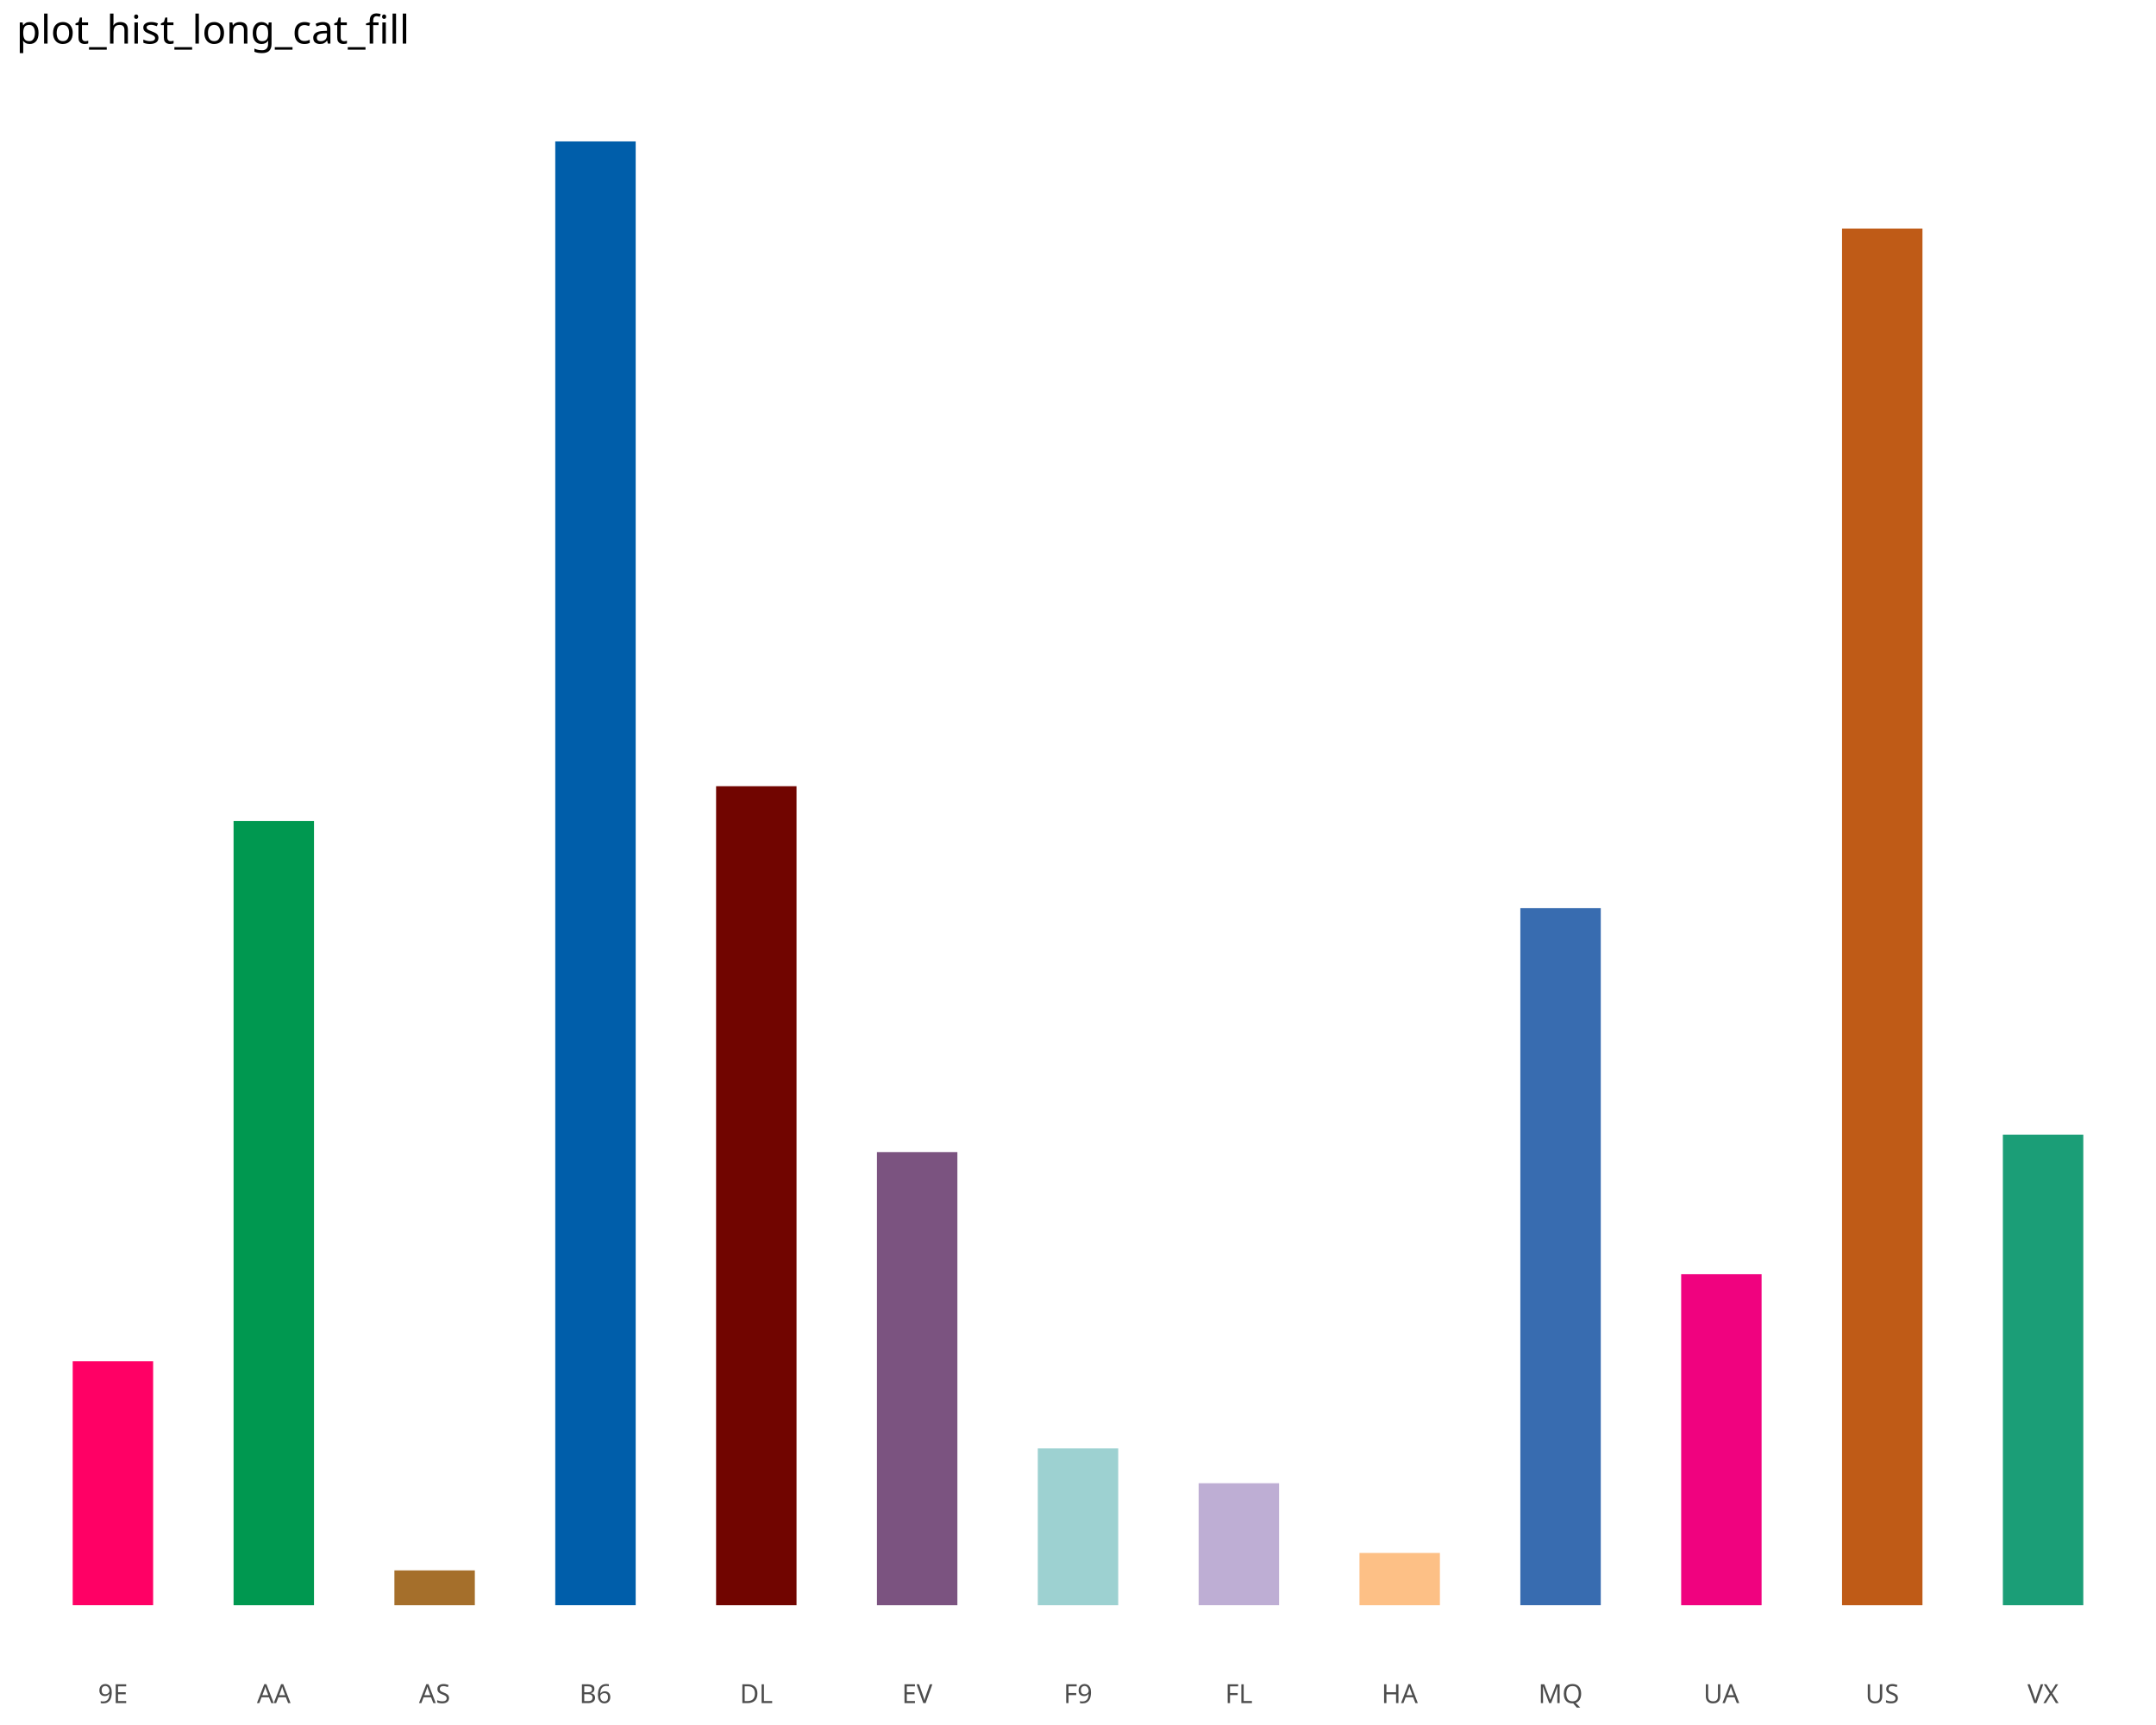
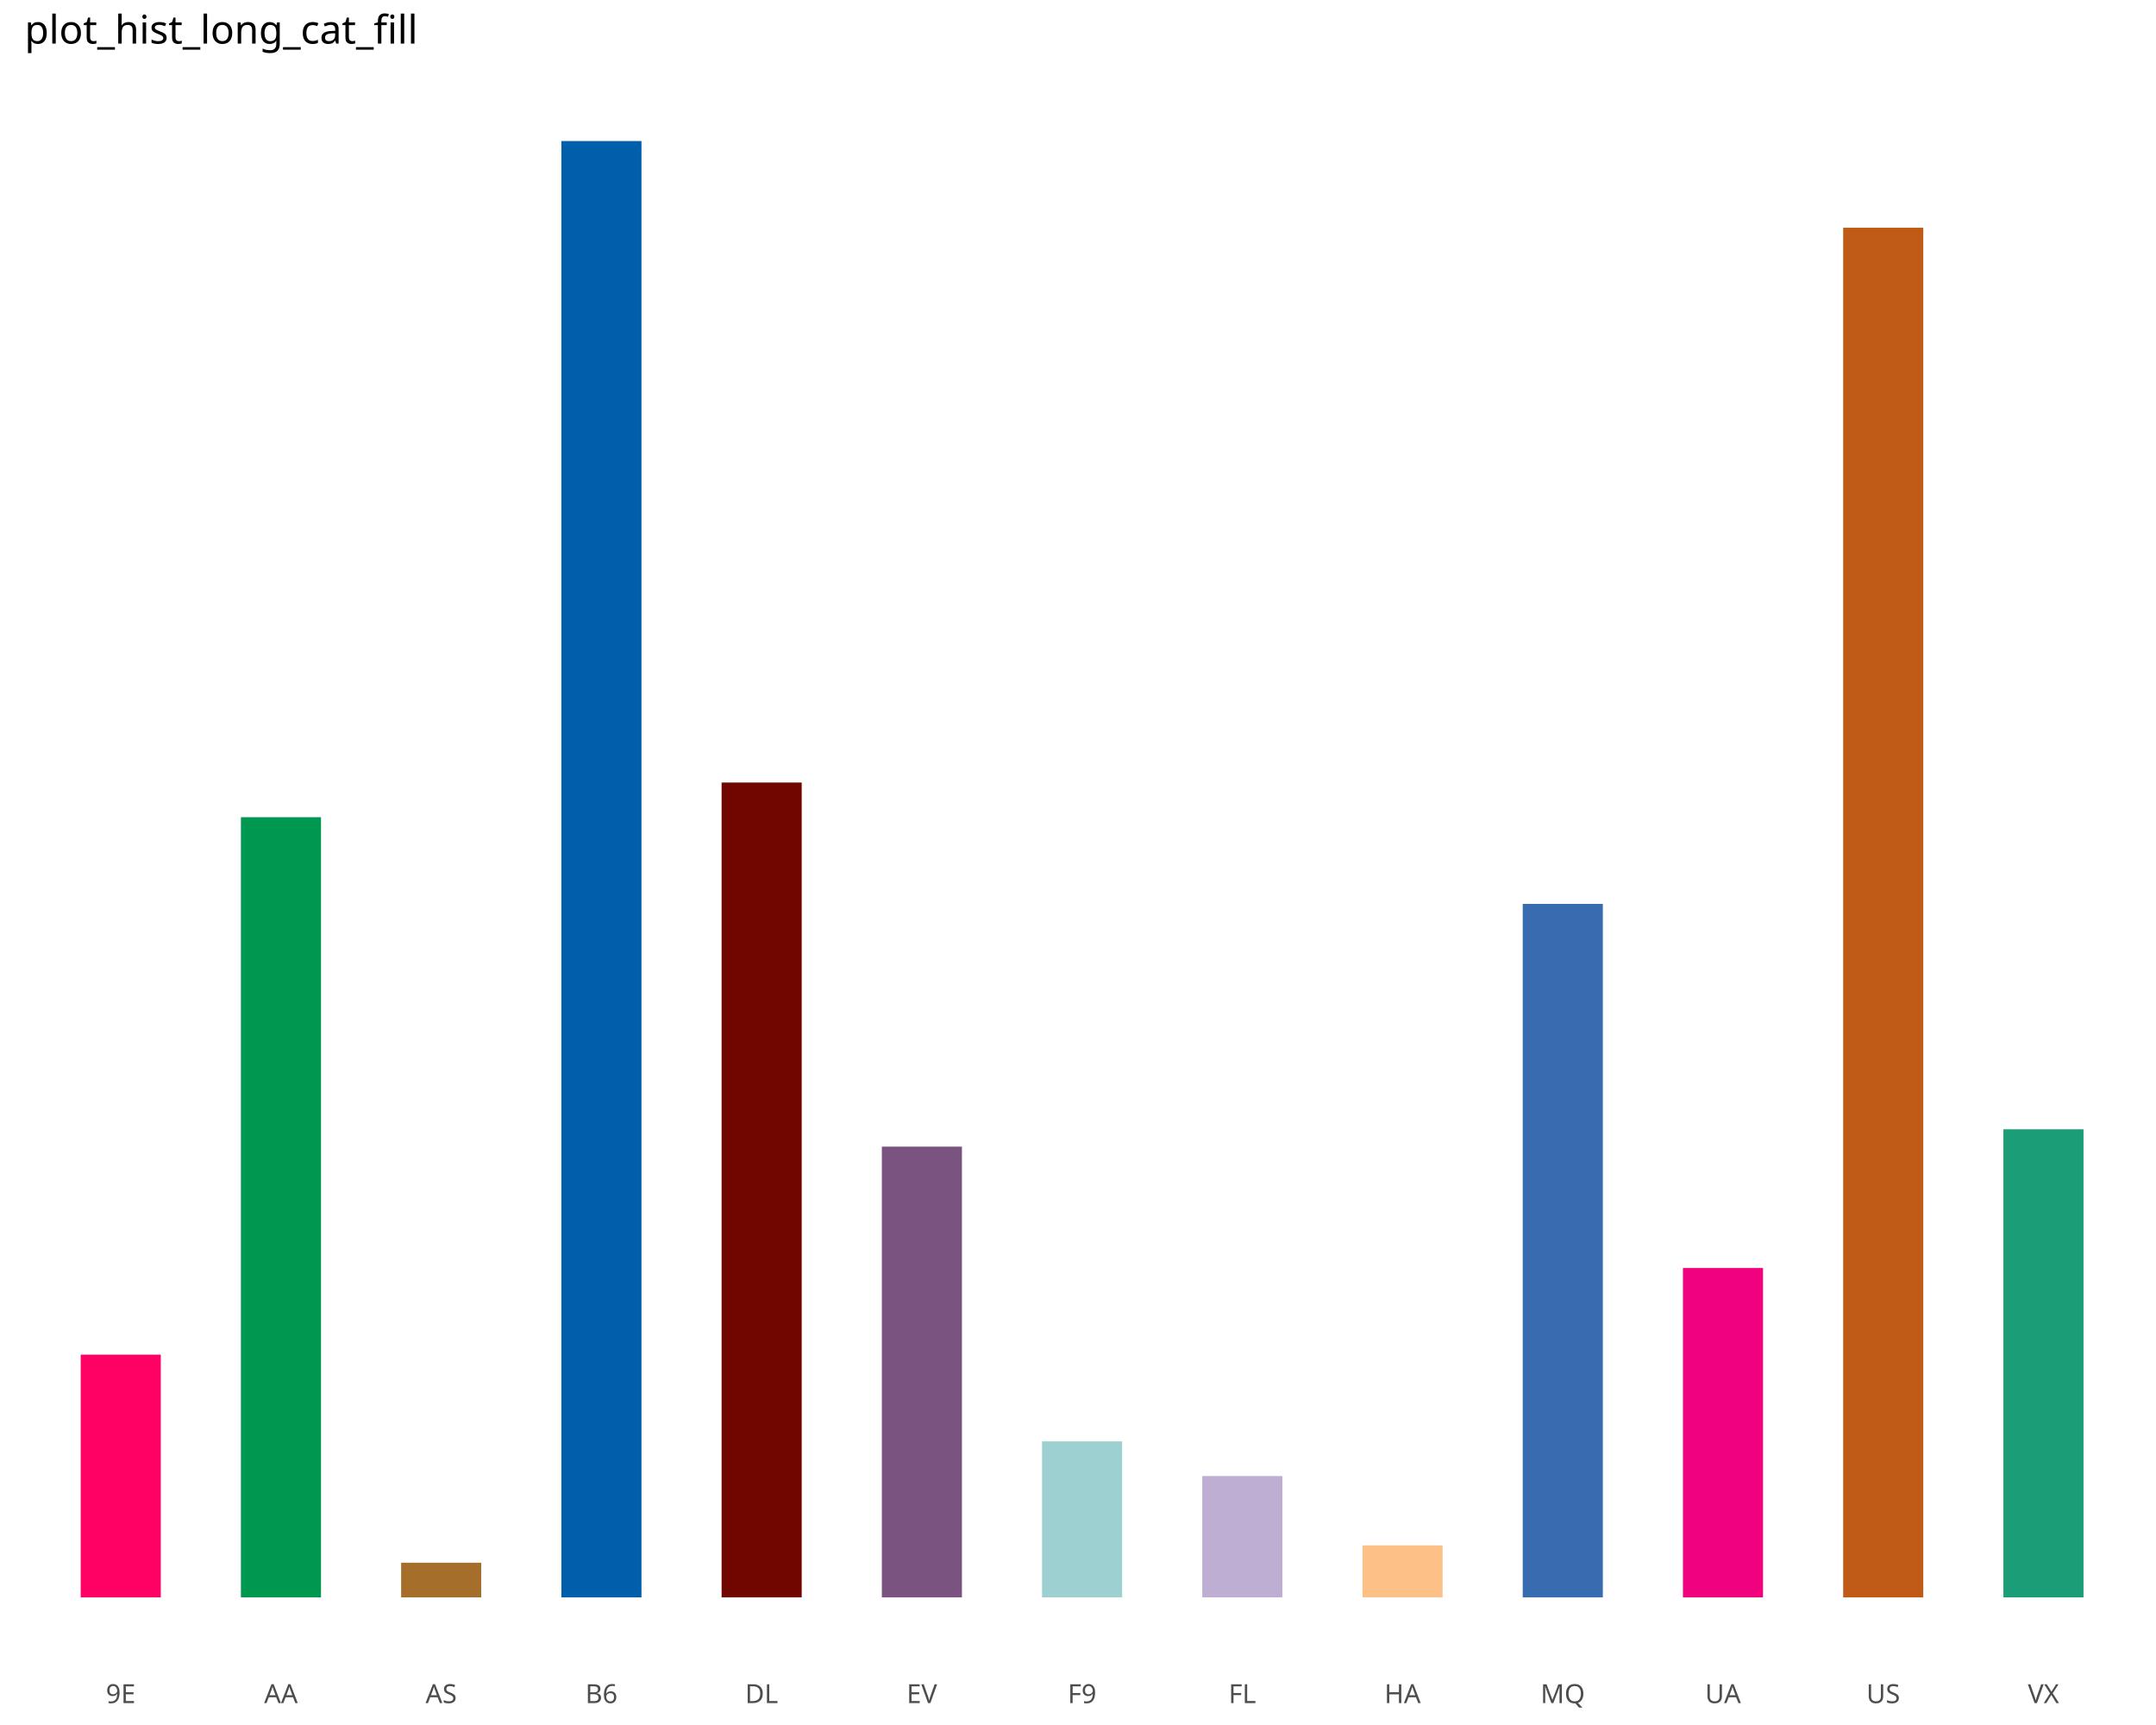
<svg xmlns="http://www.w3.org/2000/svg" class="svglite" data-engine-version="2.0" width="720.00pt" height="576.00pt" viewBox="0 0 720.00 576.00">
  <defs>
    <style type="text/css">
    .svglite line, .svglite polyline, .svglite polygon, .svglite path, .svglite rect, .svglite circle {
      fill: none;
      stroke: #000000;
      stroke-linecap: round;
      stroke-linejoin: round;
      stroke-miterlimit: 10.00;
    }
  </style>
  </defs>
  <rect width="100%" height="100%" style="stroke: none; fill: #FFFFFF;" />
  <defs>
    <clipPath id="cpMC4wMHw3MjAuMDB8MC4wMHw1NzYuMDA=">
      <rect x="0.00" y="0.00" width="720.00" height="576.00" />
    </clipPath>
  </defs>
  <g clip-path="url(#cpMC4wMHw3MjAuMDB8MC4wMHw1NzYuMDA=)">
    <rect x="0.00" y="0.00" width="720.00" height="576.00" style="stroke-width: 1.07; stroke: #FFFFFF; fill: #FFFFFF;" />
  </g>
  <defs>
-     <clipPath id="cpNS40OHw3MTQuNTJ8MjIuNzh8NTYwLjQ1">
-       <rect x="5.48" y="22.78" width="709.04" height="537.66" />
+     <clipPath id="cpOC4yMnw3MTQuNTJ8MjIuNzh8NTU3Ljcx">
+       <rect x="8.22" y="22.78" width="706.30" height="534.92" />
    </clipPath>
  </defs>
-   <g clip-path="url(#cpNS40OHw3MTQuNTJ8MjIuNzh8NTYwLjQ1)">
-     <rect x="24.28" y="454.54" width="26.86" height="81.46" style="stroke-width: 1.07; stroke: none; stroke-linecap: butt; stroke-linejoin: miter; fill: #FF0065;" />
-     <rect x="78.00" y="274.16" width="26.86" height="261.85" style="stroke-width: 1.07; stroke: none; stroke-linecap: butt; stroke-linejoin: miter; fill: #009850;" />
-     <rect x="131.71" y="524.37" width="26.86" height="11.64" style="stroke-width: 1.07; stroke: none; stroke-linecap: butt; stroke-linejoin: miter; fill: #A56F2B;" />
-     <rect x="185.43" y="47.22" width="26.86" height="488.78" style="stroke-width: 1.07; stroke: none; stroke-linecap: butt; stroke-linejoin: miter; fill: #005EAA;" />
-     <rect x="239.14" y="262.52" width="26.86" height="273.49" style="stroke-width: 1.07; stroke: none; stroke-linecap: butt; stroke-linejoin: miter; fill: #710500;" />
-     <rect x="292.86" y="384.72" width="26.86" height="151.29" style="stroke-width: 1.07; stroke: none; stroke-linecap: butt; stroke-linejoin: miter; fill: #7B5380;" />
-     <rect x="346.57" y="483.64" width="26.86" height="52.37" style="stroke-width: 1.07; stroke: none; stroke-linecap: butt; stroke-linejoin: miter; fill: #9DD1D1;" />
-     <rect x="400.29" y="495.27" width="26.86" height="40.73" style="stroke-width: 1.07; stroke: none; stroke-linecap: butt; stroke-linejoin: miter; fill: #BEAED4;" />
-     <rect x="454.00" y="518.55" width="26.86" height="17.46" style="stroke-width: 1.07; stroke: none; stroke-linecap: butt; stroke-linejoin: miter; fill: #FDC086;" />
-     <rect x="507.72" y="303.25" width="26.86" height="232.75" style="stroke-width: 1.07; stroke: none; stroke-linecap: butt; stroke-linejoin: miter; fill: #386CB0;" />
-     <rect x="561.43" y="425.45" width="26.86" height="110.56" style="stroke-width: 1.07; stroke: none; stroke-linecap: butt; stroke-linejoin: miter; fill: #F0027F;" />
-     <rect x="615.15" y="76.32" width="26.86" height="459.69" style="stroke-width: 1.07; stroke: none; stroke-linecap: butt; stroke-linejoin: miter; fill: #BF5B17;" />
-     <rect x="668.86" y="378.90" width="26.86" height="157.11" style="stroke-width: 1.07; stroke: none; stroke-linecap: butt; stroke-linejoin: miter; fill: #1B9E77;" />
+   <g clip-path="url(#cpOC4yMnw3MTQuNTJ8MjIuNzh8NTU3Ljcx)">
+     <rect x="26.95" y="452.34" width="26.75" height="81.05" style="stroke-width: 1.07; stroke: none; stroke-linecap: butt; stroke-linejoin: miter; fill: #FF0065;" />
+     <rect x="80.45" y="272.88" width="26.75" height="260.51" style="stroke-width: 1.07; stroke: none; stroke-linecap: butt; stroke-linejoin: miter; fill: #009850;" />
+     <rect x="133.96" y="521.81" width="26.75" height="11.58" style="stroke-width: 1.07; stroke: none; stroke-linecap: butt; stroke-linejoin: miter; fill: #A56F2B;" />
+     <rect x="187.47" y="47.10" width="26.75" height="486.29" style="stroke-width: 1.07; stroke: none; stroke-linecap: butt; stroke-linejoin: miter; fill: #005EAA;" />
+     <rect x="240.98" y="261.30" width="26.75" height="272.09" style="stroke-width: 1.07; stroke: none; stroke-linecap: butt; stroke-linejoin: miter; fill: #710500;" />
+     <rect x="294.49" y="382.87" width="26.75" height="150.52" style="stroke-width: 1.07; stroke: none; stroke-linecap: butt; stroke-linejoin: miter; fill: #7B5380;" />
+     <rect x="347.99" y="481.29" width="26.75" height="52.10" style="stroke-width: 1.07; stroke: none; stroke-linecap: butt; stroke-linejoin: miter; fill: #9DD1D1;" />
+     <rect x="401.50" y="492.87" width="26.75" height="40.52" style="stroke-width: 1.07; stroke: none; stroke-linecap: butt; stroke-linejoin: miter; fill: #BEAED4;" />
+     <rect x="455.01" y="516.02" width="26.75" height="17.37" style="stroke-width: 1.07; stroke: none; stroke-linecap: butt; stroke-linejoin: miter; fill: #FDC086;" />
+     <rect x="508.52" y="301.82" width="26.75" height="231.57" style="stroke-width: 1.07; stroke: none; stroke-linecap: butt; stroke-linejoin: miter; fill: #386CB0;" />
+     <rect x="562.02" y="423.40" width="26.75" height="109.99" style="stroke-width: 1.07; stroke: none; stroke-linecap: butt; stroke-linejoin: miter; fill: #F0027F;" />
+     <rect x="615.53" y="76.04" width="26.75" height="457.35" style="stroke-width: 1.07; stroke: none; stroke-linecap: butt; stroke-linejoin: miter; fill: #BF5B17;" />
+     <rect x="669.04" y="377.08" width="26.75" height="156.31" style="stroke-width: 1.07; stroke: none; stroke-linecap: butt; stroke-linejoin: miter; fill: #1B9E77;" />
  </g>
  <g clip-path="url(#cpMC4wMHw3MjAuMDB8MC4wMHw1NzYuMDA=)">
-     <text x="37.71" y="568.69" text-anchor="middle" style="font-size: 8.80px; fill: #4D4D4D; font-family: sans;" textLength="10.77px" lengthAdjust="spacingAndGlyphs">9E</text>
-     <text x="91.42" y="568.69" text-anchor="middle" style="font-size: 8.80px; fill: #4D4D4D; font-family: sans;" textLength="11.74px" lengthAdjust="spacingAndGlyphs">AA</text>
-     <text x="145.14" y="568.69" text-anchor="middle" style="font-size: 8.80px; fill: #4D4D4D; font-family: sans;" textLength="11.74px" lengthAdjust="spacingAndGlyphs">AS</text>
-     <text x="198.85" y="568.69" text-anchor="middle" style="font-size: 8.80px; fill: #4D4D4D; font-family: sans;" textLength="10.77px" lengthAdjust="spacingAndGlyphs">B6</text>
-     <text x="252.57" y="568.69" text-anchor="middle" style="font-size: 8.80px; fill: #4D4D4D; font-family: sans;" textLength="11.25px" lengthAdjust="spacingAndGlyphs">DL</text>
-     <text x="306.28" y="568.69" text-anchor="middle" style="font-size: 8.80px; fill: #4D4D4D; font-family: sans;" textLength="11.74px" lengthAdjust="spacingAndGlyphs">EV</text>
-     <text x="360.00" y="568.69" text-anchor="middle" style="font-size: 8.80px; fill: #4D4D4D; font-family: sans;" textLength="10.27px" lengthAdjust="spacingAndGlyphs">F9</text>
-     <text x="413.72" y="568.69" text-anchor="middle" style="font-size: 8.80px; fill: #4D4D4D; font-family: sans;" textLength="10.27px" lengthAdjust="spacingAndGlyphs">FL</text>
-     <text x="467.43" y="568.69" text-anchor="middle" style="font-size: 8.80px; fill: #4D4D4D; font-family: sans;" textLength="12.23px" lengthAdjust="spacingAndGlyphs">HA</text>
-     <text x="521.15" y="568.69" text-anchor="middle" style="font-size: 8.80px; fill: #4D4D4D; font-family: sans;" textLength="14.18px" lengthAdjust="spacingAndGlyphs">MQ</text>
-     <text x="574.86" y="568.69" text-anchor="middle" style="font-size: 8.80px; fill: #4D4D4D; font-family: sans;" textLength="12.23px" lengthAdjust="spacingAndGlyphs">UA</text>
-     <text x="628.58" y="568.69" text-anchor="middle" style="font-size: 8.80px; fill: #4D4D4D; font-family: sans;" textLength="12.23px" lengthAdjust="spacingAndGlyphs">US</text>
-     <text x="682.29" y="568.69" text-anchor="middle" style="font-size: 8.80px; fill: #4D4D4D; font-family: sans;" textLength="11.74px" lengthAdjust="spacingAndGlyphs">VX</text>
-     <text x="5.48" y="14.56" style="font-size: 13.20px; font-family: sans;" textLength="126.22px" lengthAdjust="spacingAndGlyphs">plot_hist_long_cat_fill</text>
+     <text x="40.32" y="568.69" text-anchor="middle" style="font-size: 8.80px; fill: #4D4D4D; font-family: sans;" textLength="10.77px" lengthAdjust="spacingAndGlyphs">9E</text>
+     <text x="93.83" y="568.69" text-anchor="middle" style="font-size: 8.80px; fill: #4D4D4D; font-family: sans;" textLength="11.74px" lengthAdjust="spacingAndGlyphs">AA</text>
+     <text x="147.34" y="568.69" text-anchor="middle" style="font-size: 8.80px; fill: #4D4D4D; font-family: sans;" textLength="11.74px" lengthAdjust="spacingAndGlyphs">AS</text>
+     <text x="200.85" y="568.69" text-anchor="middle" style="font-size: 8.80px; fill: #4D4D4D; font-family: sans;" textLength="10.77px" lengthAdjust="spacingAndGlyphs">B6</text>
+     <text x="254.35" y="568.69" text-anchor="middle" style="font-size: 8.80px; fill: #4D4D4D; font-family: sans;" textLength="11.25px" lengthAdjust="spacingAndGlyphs">DL</text>
+     <text x="307.86" y="568.69" text-anchor="middle" style="font-size: 8.80px; fill: #4D4D4D; font-family: sans;" textLength="11.74px" lengthAdjust="spacingAndGlyphs">EV</text>
+     <text x="361.37" y="568.69" text-anchor="middle" style="font-size: 8.80px; fill: #4D4D4D; font-family: sans;" textLength="10.27px" lengthAdjust="spacingAndGlyphs">F9</text>
+     <text x="414.88" y="568.69" text-anchor="middle" style="font-size: 8.80px; fill: #4D4D4D; font-family: sans;" textLength="10.27px" lengthAdjust="spacingAndGlyphs">FL</text>
+     <text x="468.39" y="568.69" text-anchor="middle" style="font-size: 8.80px; fill: #4D4D4D; font-family: sans;" textLength="12.23px" lengthAdjust="spacingAndGlyphs">HA</text>
+     <text x="521.89" y="568.69" text-anchor="middle" style="font-size: 8.80px; fill: #4D4D4D; font-family: sans;" textLength="14.18px" lengthAdjust="spacingAndGlyphs">MQ</text>
+     <text x="575.40" y="568.69" text-anchor="middle" style="font-size: 8.80px; fill: #4D4D4D; font-family: sans;" textLength="12.23px" lengthAdjust="spacingAndGlyphs">UA</text>
+     <text x="628.91" y="568.69" text-anchor="middle" style="font-size: 8.80px; fill: #4D4D4D; font-family: sans;" textLength="12.23px" lengthAdjust="spacingAndGlyphs">US</text>
+     <text x="682.42" y="568.69" text-anchor="middle" style="font-size: 8.80px; fill: #4D4D4D; font-family: sans;" textLength="11.74px" lengthAdjust="spacingAndGlyphs">VX</text>
+     <text x="8.22" y="14.56" style="font-size: 13.20px; font-family: sans;" textLength="126.22px" lengthAdjust="spacingAndGlyphs">plot_hist_long_cat_fill</text>
  </g>
</svg>
